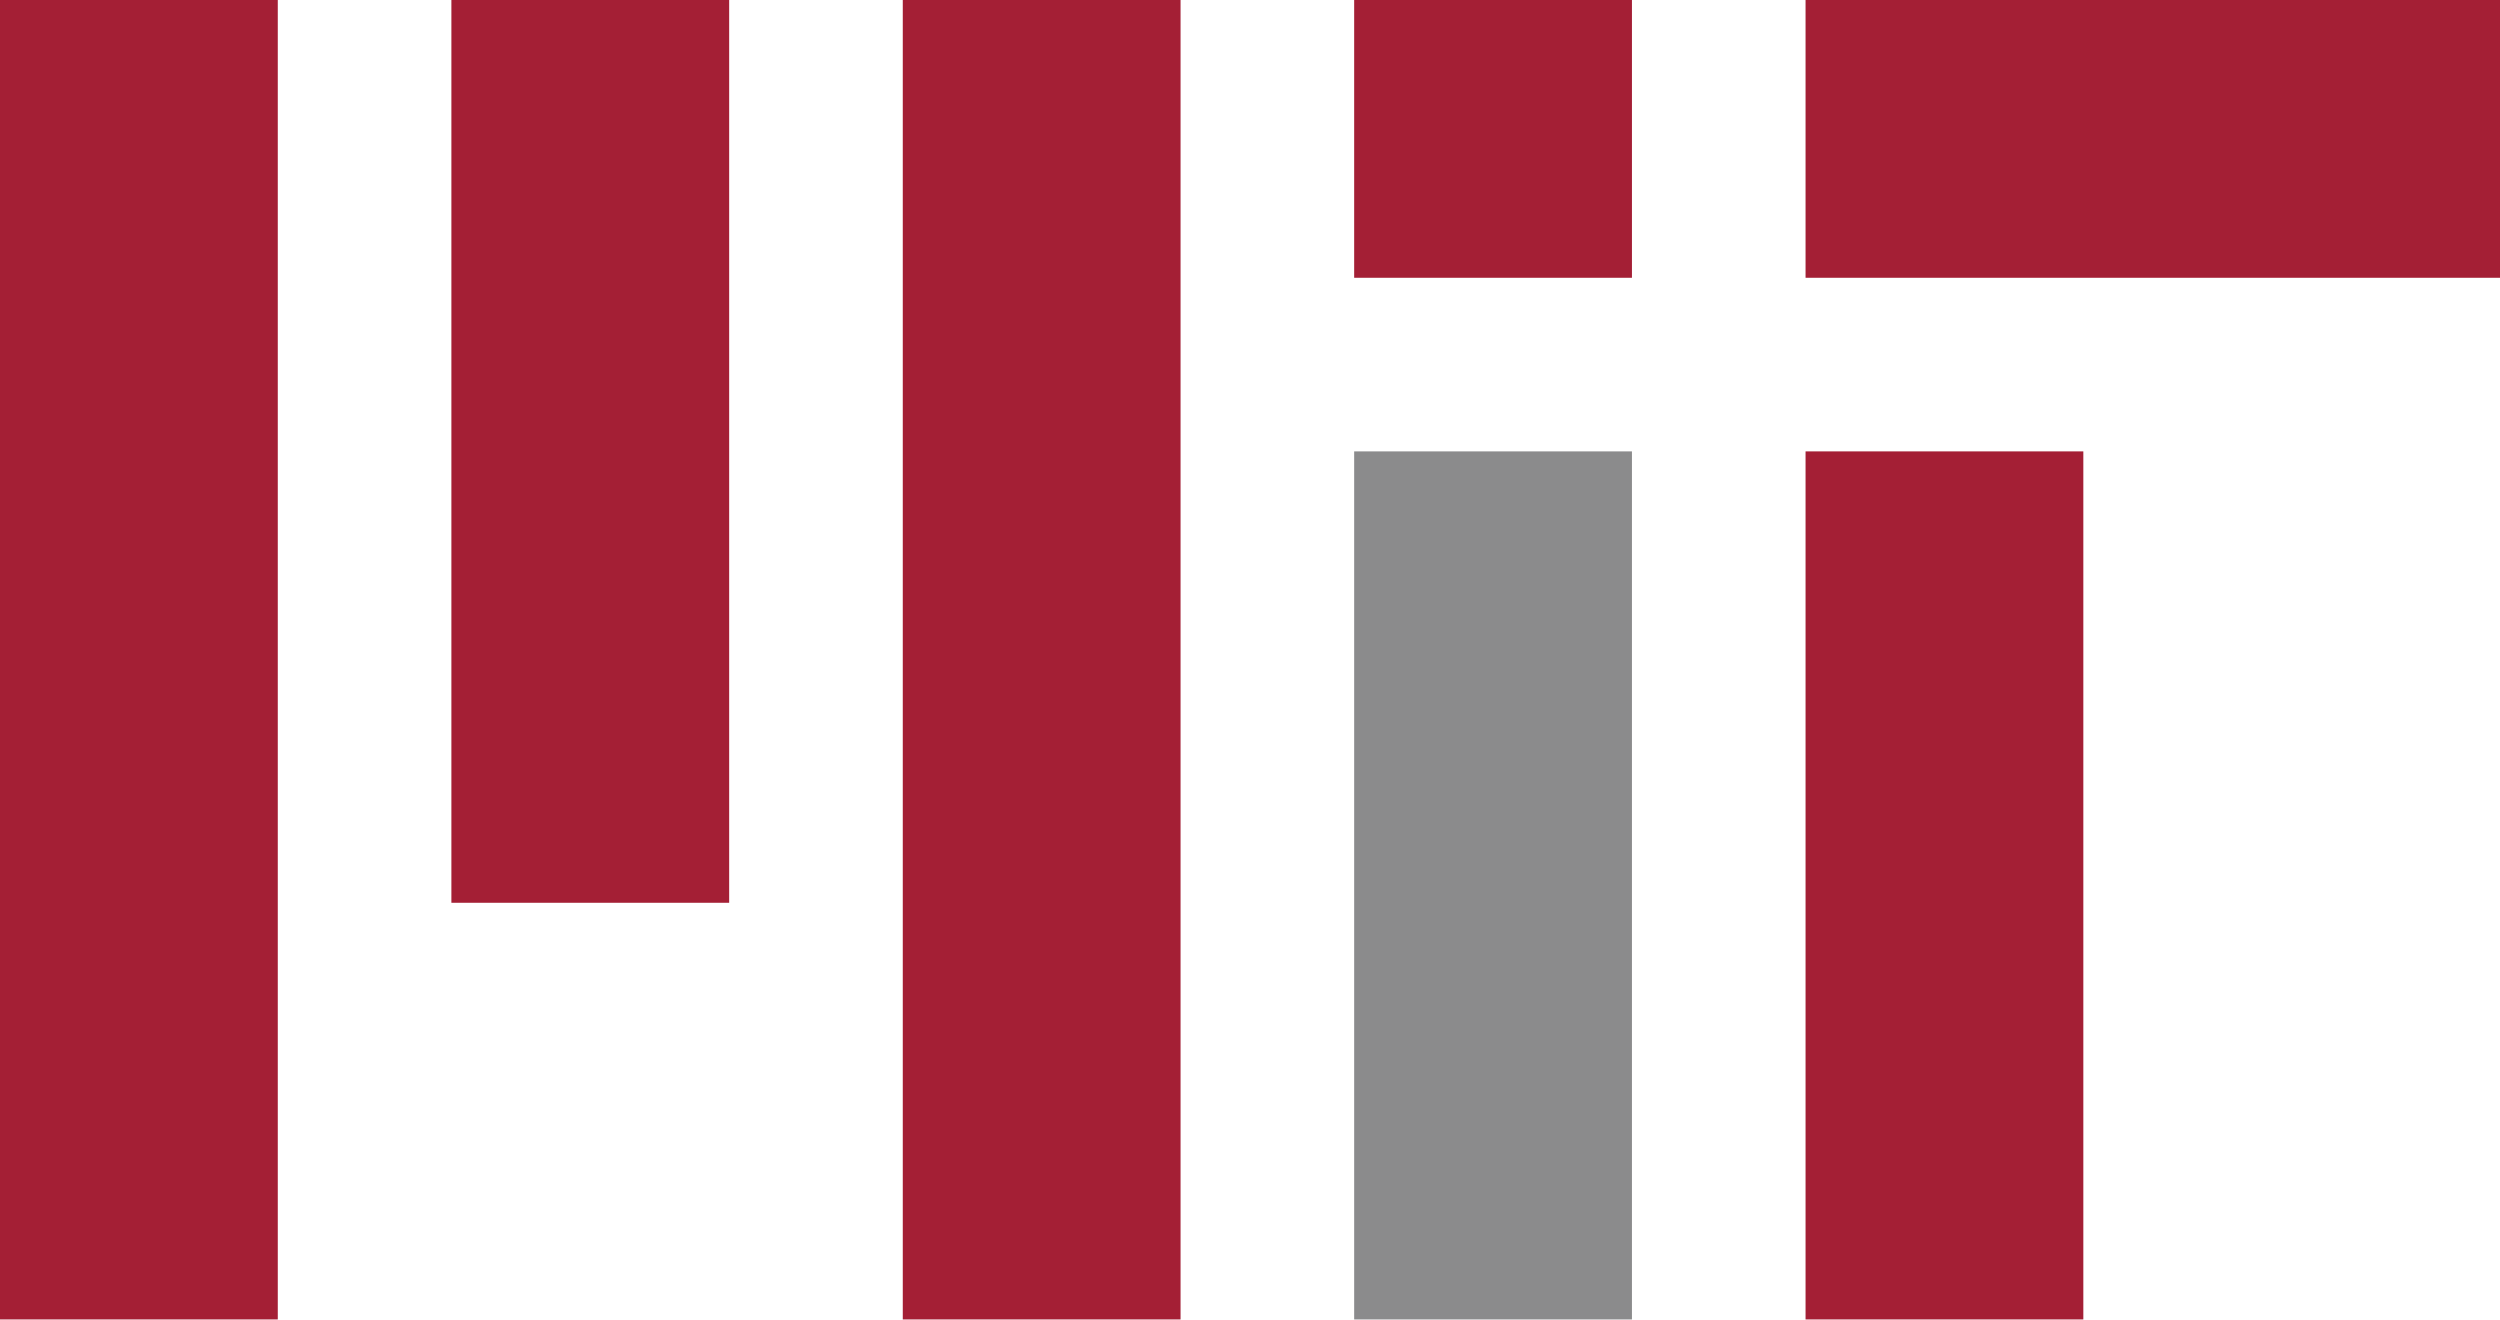
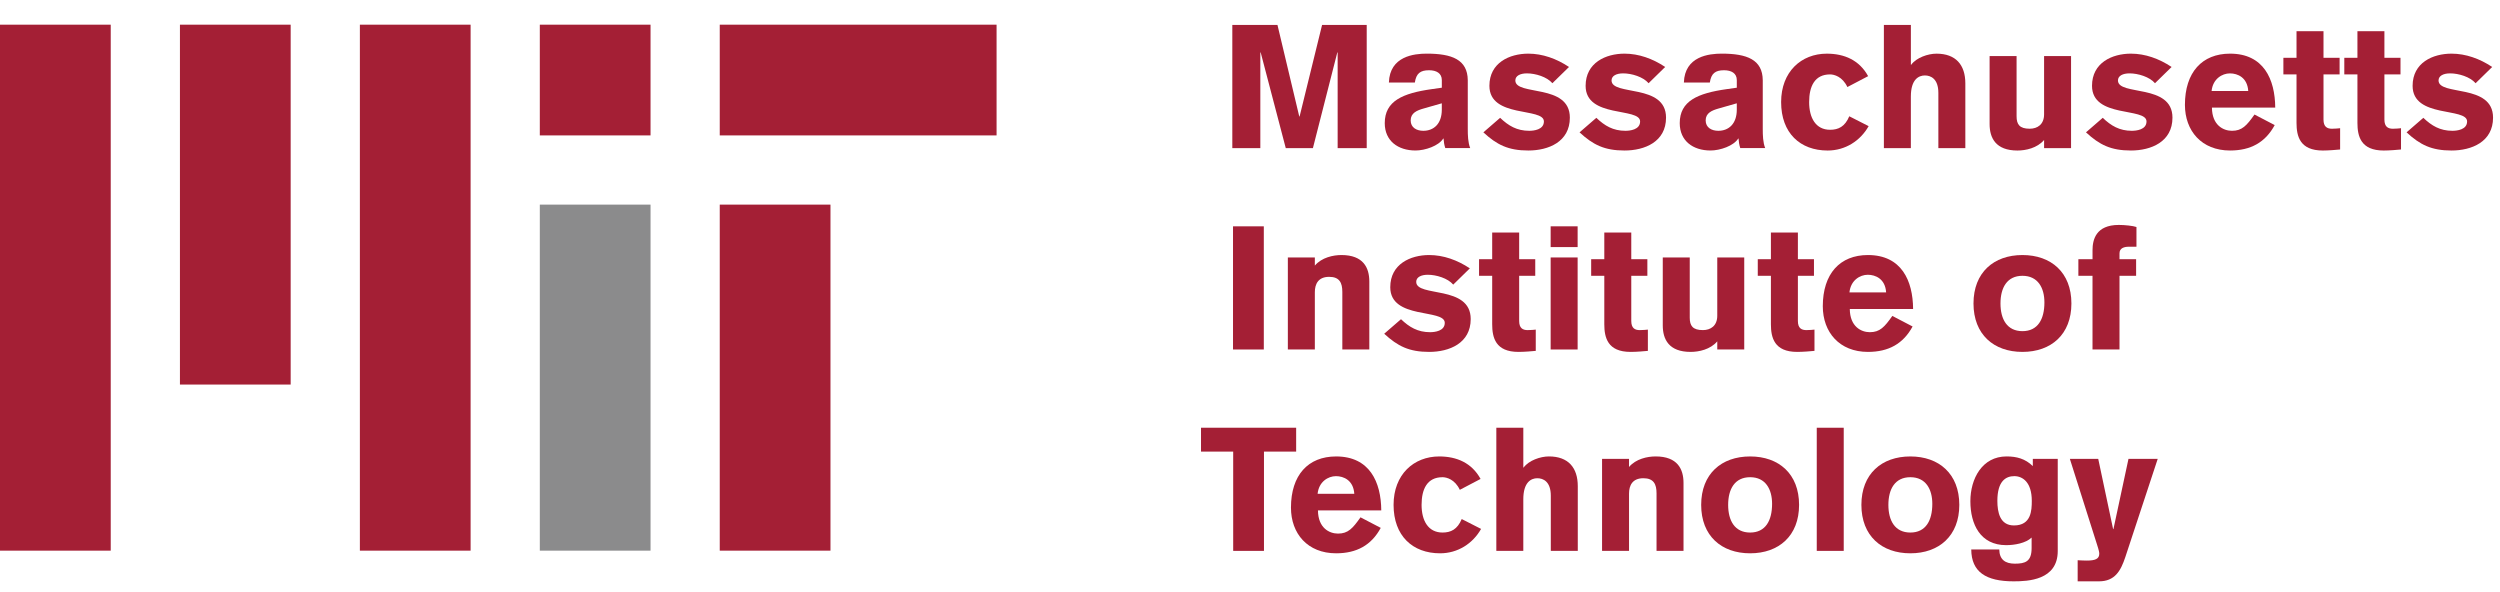
- <svg xmlns="http://www.w3.org/2000/svg" version="1.1" id="Layer_1" x="0px" y="0px" width="72px" height="38px" viewBox="0 0 72 38" enable-background="new 0 0 72 38" xml:space="preserve" role="img" aria-labelledby="title">
+ <svg xmlns="http://www.w3.org/2000/svg" version="1.1" id="Layer_1" x="0px" y="0px" width="180.619px" height="42.725px" viewBox="0 0 180.619 42.725" enable-background="new 0 0 180.619 42.725" xml:space="preserve">
  <g>
-     <rect x="52" fill="#A41F35" width="20" height="8" />
-     <rect x="13" fill="#A41F35" width="8" height="26" />
-     <rect x="26" fill="#A41F35" width="8" height="38" />
-     <rect fill="#A41F35" width="8" height="38" />
-     <rect x="52" y="13" fill="#A41F35" width="8" height="25" />
-     <rect x="39" fill="#A41F35" width="8" height="8" />
-     <rect x="39" y="13" fill="#8B8B8C" width="8" height="25" />
+     <g>
+       <rect x="52" y="1.783" fill="#A41F35" width="20" height="8" />
+       <rect x="13" y="1.783" fill="#A41F35" width="8" height="26" />
+       <rect x="26" y="1.783" fill="#A41F35" width="8" height="38" />
+       <rect y="1.783" fill="#A41F35" width="8" height="38" />
+       <rect x="52" y="14.783" fill="#A41F35" width="8" height="25" />
+       <rect x="39" y="1.783" fill="#A41F35" width="8" height="8" />
+       <rect x="39" y="14.783" fill="#8B8B8C" width="8" height="25" />
+     </g>
+     <g>
+       <path fill="#A41F35" d="M89.032,1.802h3.262l1.574,6.611h0.025l1.624-6.611h3.225V10.7h-2.1V3.789h-0.025L94.855,10.7h-1.962    l-1.812-6.911h-0.025V10.7h-2.024V1.802z" />
+       <path fill="#A41F35" d="M106.043,9.312c0,0.462,0.013,0.975,0.175,1.387h-1.8c-0.074-0.225-0.111-0.462-0.125-0.688h-0.024    c-0.325,0.525-1.3,0.862-1.999,0.862c-1.275,0-2.225-0.7-2.225-1.975c0-1.6,1.287-2.162,3.411-2.461l0.712-0.1v-0.55    c0-0.5-0.399-0.712-0.924-0.712c-0.625,0-0.926,0.225-1.025,0.887h-1.875c0.062-1.912,1.838-2.087,2.737-2.087    c1.812,0,2.95,0.425,2.962,1.924V9.312z M104.168,7.463l-1.312,0.375c-0.487,0.138-0.938,0.325-0.938,0.862    c0,0.525,0.438,0.75,0.913,0.75c0.762,0,1.336-0.513,1.336-1.525V7.463z" />
+       <path fill="#A41F35" d="M112.155,6.013c-0.388-0.462-1.225-0.712-1.837-0.712c-0.487,0-0.838,0.175-0.838,0.512    c0,1.137,3.938,0.2,3.938,2.687c0,1.75-1.55,2.374-3,2.374c-1.449,0-2.273-0.412-3.248-1.312l1.211-1.05    c0.601,0.575,1.213,0.938,2.1,0.938c0.325,0,1.062-0.075,1.062-0.675c0-1.038-3.937-0.213-3.937-2.575    c0-1.674,1.462-2.324,2.812-2.324c1.025,0,2.037,0.362,2.938,0.962L112.155,6.013z" />
+       <path fill="#A41F35" d="M119.105,6.013c-0.387-0.462-1.225-0.712-1.837-0.712c-0.487,0-0.837,0.175-0.837,0.512    c0,1.137,3.936,0.2,3.936,2.687c0,1.75-1.549,2.374-2.998,2.374c-1.45,0-2.275-0.412-3.25-1.312l1.213-1.05    c0.6,0.575,1.212,0.938,2.1,0.938c0.324,0,1.062-0.075,1.062-0.675c0-1.038-3.937-0.213-3.937-2.575    c0-1.674,1.463-2.324,2.812-2.324c1.024,0,2.037,0.362,2.936,0.962L119.105,6.013z" />
+       <path fill="#A41F35" d="M127.355,9.312c0,0.462,0.013,0.975,0.175,1.387h-1.8c-0.074-0.225-0.111-0.462-0.125-0.688h-0.024    c-0.325,0.525-1.3,0.862-1.999,0.862c-1.275,0-2.225-0.7-2.225-1.975c0-1.6,1.287-2.162,3.411-2.461l0.712-0.1v-0.55    c0-0.5-0.399-0.712-0.924-0.712c-0.625,0-0.926,0.225-1.025,0.887h-1.875c0.062-1.912,1.838-2.087,2.737-2.087    c1.812,0,2.95,0.425,2.962,1.924V9.312z M125.48,7.463l-1.312,0.375c-0.487,0.138-0.938,0.325-0.938,0.862    c0,0.525,0.438,0.75,0.913,0.75c0.762,0,1.336-0.513,1.336-1.525V7.463z" />
+       <path fill="#A41F35" d="M133.468,6.288c-0.35-0.75-0.95-0.912-1.249-0.912c-1.113,0-1.513,0.862-1.513,2s0.476,2,1.513,2    c0.6,0,1.074-0.225,1.387-0.975l1.399,0.712c-0.6,1.062-1.687,1.762-2.962,1.762c-1.986,0-3.361-1.262-3.361-3.499    c0-2.199,1.462-3.499,3.299-3.499c1.263,0,2.35,0.462,2.987,1.625L133.468,6.288z" />
+       <path fill="#A41F35" d="M136.107,1.802h1.949v2.875h0.024c0.375-0.513,1.212-0.8,1.825-0.8c1.399,0,2.086,0.812,2.086,2.149V10.7    h-1.949V6.713c0-1.025-0.55-1.262-0.975-1.262c-0.449,0-1.012,0.287-1.012,1.524V10.7h-1.949V1.802z" />
+       <path fill="#A41F35" d="M149.63,10.7h-1.949v-0.587c-0.5,0.587-1.325,0.762-1.925,0.762c-1.574,0-2.012-0.912-2.012-1.912V4.051    h1.949V8.4c0,0.587,0.213,0.9,0.949,0.9c0.562,0,1.038-0.312,1.038-1.038V4.051h1.949V10.7z" />
+       <path fill="#A41F35" d="M155.692,6.013c-0.388-0.462-1.225-0.712-1.837-0.712c-0.487,0-0.838,0.175-0.838,0.512    c0,1.137,3.938,0.2,3.938,2.687c0,1.75-1.55,2.374-3,2.374c-1.449,0-2.273-0.412-3.248-1.312l1.211-1.05    c0.601,0.575,1.213,0.938,2.1,0.938c0.325,0,1.062-0.075,1.062-0.675c0-1.038-3.937-0.213-3.937-2.575    c0-1.674,1.462-2.324,2.812-2.324c1.025,0,2.037,0.362,2.938,0.962L155.692,6.013z" />
+       <path fill="#A41F35" d="M159.807,7.775c0.012,1.275,0.824,1.675,1.449,1.675c0.725,0,1.062-0.375,1.625-1.175l1.461,0.762    c-0.674,1.25-1.736,1.837-3.224,1.837c-2.062,0-3.262-1.424-3.262-3.299c0-2.35,1.237-3.699,3.262-3.699    c2.425,0,3.249,1.85,3.262,3.899H159.807z M162.43,6.576c-0.062-0.975-0.762-1.274-1.324-1.274s-1.236,0.399-1.324,1.274H162.43z" />
+       <path fill="#A41F35" d="M169.03,5.376h-1.163v3.262c0,0.525,0.264,0.663,0.613,0.663c0.213,0,0.487-0.025,0.588-0.038V10.8    c-0.25,0.025-0.826,0.075-1.25,0.075c-1.662,0-1.9-1.037-1.9-2V5.376h-0.949v-1.2h0.949V2.252h1.949v1.924h1.163V5.376z" />
+       <path fill="#A41F35" d="M173.43,5.376h-1.162v3.262c0,0.525,0.263,0.663,0.613,0.663c0.212,0,0.486-0.025,0.586-0.038V10.8    c-0.249,0.025-0.824,0.075-1.249,0.075c-1.662,0-1.899-1.037-1.899-2V5.376h-0.949v-1.2h0.949V2.252h1.949v1.924h1.162V5.376z" />
+       <path fill="#A41F35" d="M178.854,6.013c-0.388-0.462-1.225-0.712-1.837-0.712c-0.487,0-0.838,0.175-0.838,0.512    c0,1.137,3.938,0.2,3.938,2.687c0,1.75-1.55,2.374-3,2.374c-1.449,0-2.273-0.412-3.248-1.312l1.211-1.05    c0.601,0.575,1.213,0.938,2.1,0.938c0.325,0,1.062-0.075,1.062-0.675c0-1.038-3.937-0.213-3.937-2.575    c0-1.674,1.462-2.324,2.812-2.324c1.025,0,2.037,0.362,2.938,0.962L178.854,6.013z" />
+       <path fill="#A41F35" d="M89.082,16.352h2.225v8.898h-2.225V16.352z" />
+       <path fill="#A41F35" d="M93.044,18.601h1.95v0.587c0.5-0.587,1.324-0.762,1.924-0.762c1.574,0,2.012,0.912,2.012,1.912v4.912    H96.98v-4.162c0-0.65-0.199-1.087-0.949-1.087c-0.787,0-1.037,0.512-1.037,1.112v4.137h-1.95V18.601z" />
+       <path fill="#A41F35" d="M104.992,20.563c-0.387-0.462-1.225-0.712-1.836-0.712c-0.488,0-0.838,0.175-0.838,0.512    c0,1.137,3.937,0.2,3.937,2.688c0,1.749-1.55,2.373-2.999,2.373s-2.274-0.412-3.25-1.312l1.213-1.05    c0.6,0.574,1.213,0.938,2.1,0.938c0.324,0,1.062-0.075,1.062-0.675c0-1.038-3.938-0.213-3.938-2.575    c0-1.674,1.463-2.324,2.812-2.324c1.025,0,2.037,0.362,2.937,0.962L104.992,20.563z" />
+       <path fill="#A41F35" d="M110.918,19.926h-1.162v3.262c0,0.525,0.263,0.662,0.613,0.662c0.212,0,0.486-0.025,0.586-0.037v1.537    c-0.249,0.025-0.824,0.074-1.249,0.074c-1.662,0-1.899-1.037-1.899-1.999v-3.499h-0.949v-1.2h0.949v-1.924h1.949v1.924h1.162    V19.926z" />
+       <path fill="#A41F35" d="M112.031,17.851v-1.5h1.949v1.5H112.031z M113.98,18.601v6.649h-1.949v-6.649H113.98z" />
+       <path fill="#A41F35" d="M119.018,19.926h-1.162v3.262c0,0.525,0.263,0.662,0.613,0.662c0.212,0,0.486-0.025,0.586-0.037v1.537    c-0.249,0.025-0.824,0.074-1.249,0.074c-1.662,0-1.899-1.037-1.899-1.999v-3.499h-0.949v-1.2h0.949v-1.924h1.949v1.924h1.162    V19.926z" />
+       <path fill="#A41F35" d="M126.018,25.25h-1.949v-0.588c-0.5,0.588-1.325,0.762-1.926,0.762c-1.574,0-2.012-0.912-2.012-1.912    v-4.911h1.949v4.349c0,0.587,0.213,0.899,0.95,0.899c0.562,0,1.038-0.312,1.038-1.037v-4.211h1.949V25.25z" />
+       <path fill="#A41F35" d="M131.055,19.926h-1.162v3.262c0,0.525,0.263,0.662,0.613,0.662c0.212,0,0.486-0.025,0.586-0.037v1.537    c-0.249,0.025-0.824,0.074-1.249,0.074c-1.662,0-1.899-1.037-1.899-1.999v-3.499h-0.949v-1.2h0.949v-1.924h1.949v1.924h1.162    V19.926z" />
+       <path fill="#A41F35" d="M133.643,22.325C133.655,23.6,134.468,24,135.092,24c0.726,0,1.062-0.375,1.625-1.175l1.463,0.763    c-0.676,1.249-1.737,1.836-3.225,1.836c-2.062,0-3.262-1.424-3.262-3.299c0-2.349,1.237-3.699,3.262-3.699    c2.424,0,3.249,1.85,3.262,3.899H133.643z M136.268,21.125c-0.062-0.975-0.763-1.274-1.325-1.274    c-0.562,0-1.237,0.399-1.325,1.274H136.268z" />
+       <path fill="#A41F35" d="M149.654,21.925c0,2.237-1.463,3.499-3.537,3.499s-3.537-1.262-3.537-3.499s1.463-3.499,3.537-3.499    S149.654,19.688,149.654,21.925z M144.53,21.925c0,1.137,0.475,2,1.587,2s1.587-0.862,1.587-2.075    c0-1.062-0.475-1.924-1.587-1.924S144.53,20.788,144.53,21.925z" />
+       <path fill="#A41F35" d="M151.18,19.926h-1.023v-1.2h1.023v-0.65c0-0.75,0.238-1.825,1.9-1.825c0.425,0,1.024,0.062,1.274,0.15    v1.424h-0.55c-0.338,0-0.675,0.1-0.675,0.475v0.425h1.2v1.2h-1.2v5.324h-1.95V19.926z" />
+       <path fill="#A41F35" d="M86.77,30.902h6.874v1.725h-2.325V39.8h-2.224v-7.173H86.77V30.902z" />
+       <path fill="#A41F35" d="M95.219,36.875c0.013,1.275,0.825,1.676,1.449,1.676c0.726,0,1.062-0.375,1.625-1.176l1.463,0.763    c-0.676,1.249-1.737,1.837-3.225,1.837c-2.062,0-3.262-1.424-3.262-3.299c0-2.35,1.237-3.699,3.262-3.699    c2.424,0,3.249,1.85,3.262,3.898H95.219z M97.844,35.676c-0.062-0.975-0.763-1.275-1.325-1.275c-0.562,0-1.237,0.4-1.325,1.275    H97.844z" />
+       <path fill="#A41F35" d="M105.468,35.389c-0.35-0.75-0.95-0.912-1.249-0.912c-1.113,0-1.513,0.861-1.513,1.999    s0.476,1.999,1.513,1.999c0.6,0,1.074-0.225,1.387-0.975l1.399,0.713c-0.6,1.062-1.687,1.762-2.962,1.762    c-1.986,0-3.361-1.262-3.361-3.499c0-2.199,1.462-3.499,3.299-3.499c1.263,0,2.35,0.463,2.987,1.625L105.468,35.389z" />
+       <path fill="#A41F35" d="M108.107,30.902h1.949v2.874h0.024c0.375-0.513,1.212-0.8,1.825-0.8c1.399,0,2.086,0.812,2.086,2.149V39.8    h-1.949v-3.986c0-1.024-0.55-1.263-0.975-1.263c-0.449,0-1.012,0.287-1.012,1.525V39.8h-1.949V30.902z" />
+       <path fill="#A41F35" d="M115.744,33.151h1.949v0.587c0.5-0.587,1.324-0.762,1.925-0.762c1.574,0,2.012,0.912,2.012,1.912V39.8    h-1.949v-4.161c0-0.65-0.2-1.088-0.95-1.088c-0.787,0-1.037,0.513-1.037,1.112V39.8h-1.949V33.151z" />
+       <path fill="#A41F35" d="M129.979,36.476c0,2.237-1.462,3.499-3.536,3.499c-2.075,0-3.537-1.262-3.537-3.499    s1.462-3.499,3.537-3.499C128.518,32.977,129.979,34.238,129.979,36.476z M124.855,36.476c0,1.138,0.475,1.999,1.588,1.999    c1.111,0,1.586-0.861,1.586-2.074c0-1.062-0.475-1.924-1.586-1.924C125.33,34.477,124.855,35.338,124.855,36.476z" />
+       <path fill="#A41F35" d="M131.256,39.8v-8.897h1.949V39.8H131.256z" />
+       <path fill="#A41F35" d="M141.555,36.476c0,2.237-1.463,3.499-3.537,3.499s-3.537-1.262-3.537-3.499s1.463-3.499,3.537-3.499    S141.555,34.238,141.555,36.476z M136.431,36.476c0,1.138,0.475,1.999,1.587,1.999s1.587-0.861,1.587-2.074    c0-1.062-0.475-1.924-1.587-1.924S136.431,35.338,136.431,36.476z" />
+       <path fill="#A41F35" d="M148.667,33.151v6.661c0,2.111-2.162,2.188-3.187,2.188c-2,0-3.049-0.676-3.062-2.301h2.025    c0.012,0.726,0.424,1.025,1.125,1.025c0.749,0,1.211-0.15,1.211-1.125v-0.762c-0.424,0.412-1.249,0.549-1.836,0.549    c-1.863,0-2.588-1.499-2.588-3.174c0-1.625,0.85-3.236,2.612-3.236c0.726,0,1.35,0.162,1.899,0.699v-0.524H148.667z M145.53,34.4    c-0.612,0-1.225,0.351-1.225,1.787c0,0.801,0.175,1.775,1.2,1.775c1.249,0,1.287-1.088,1.287-1.775    C146.793,34.838,146.13,34.4,145.53,34.4z" />
+       <path fill="#A41F35" d="M150.105,40.475c0.225,0.013,0.45,0.025,0.662,0.025c0.588,0,0.9-0.113,0.9-0.488    c0-0.1-0.013-0.212-0.176-0.712l-1.949-6.148h2.05l1.075,5.073h0.024l1.087-5.073h2.112l-2.337,7.086    C153.217,41.25,152.793,42,151.643,42h-1.537V40.475z" />
+     </g>
  </g>
</svg>
